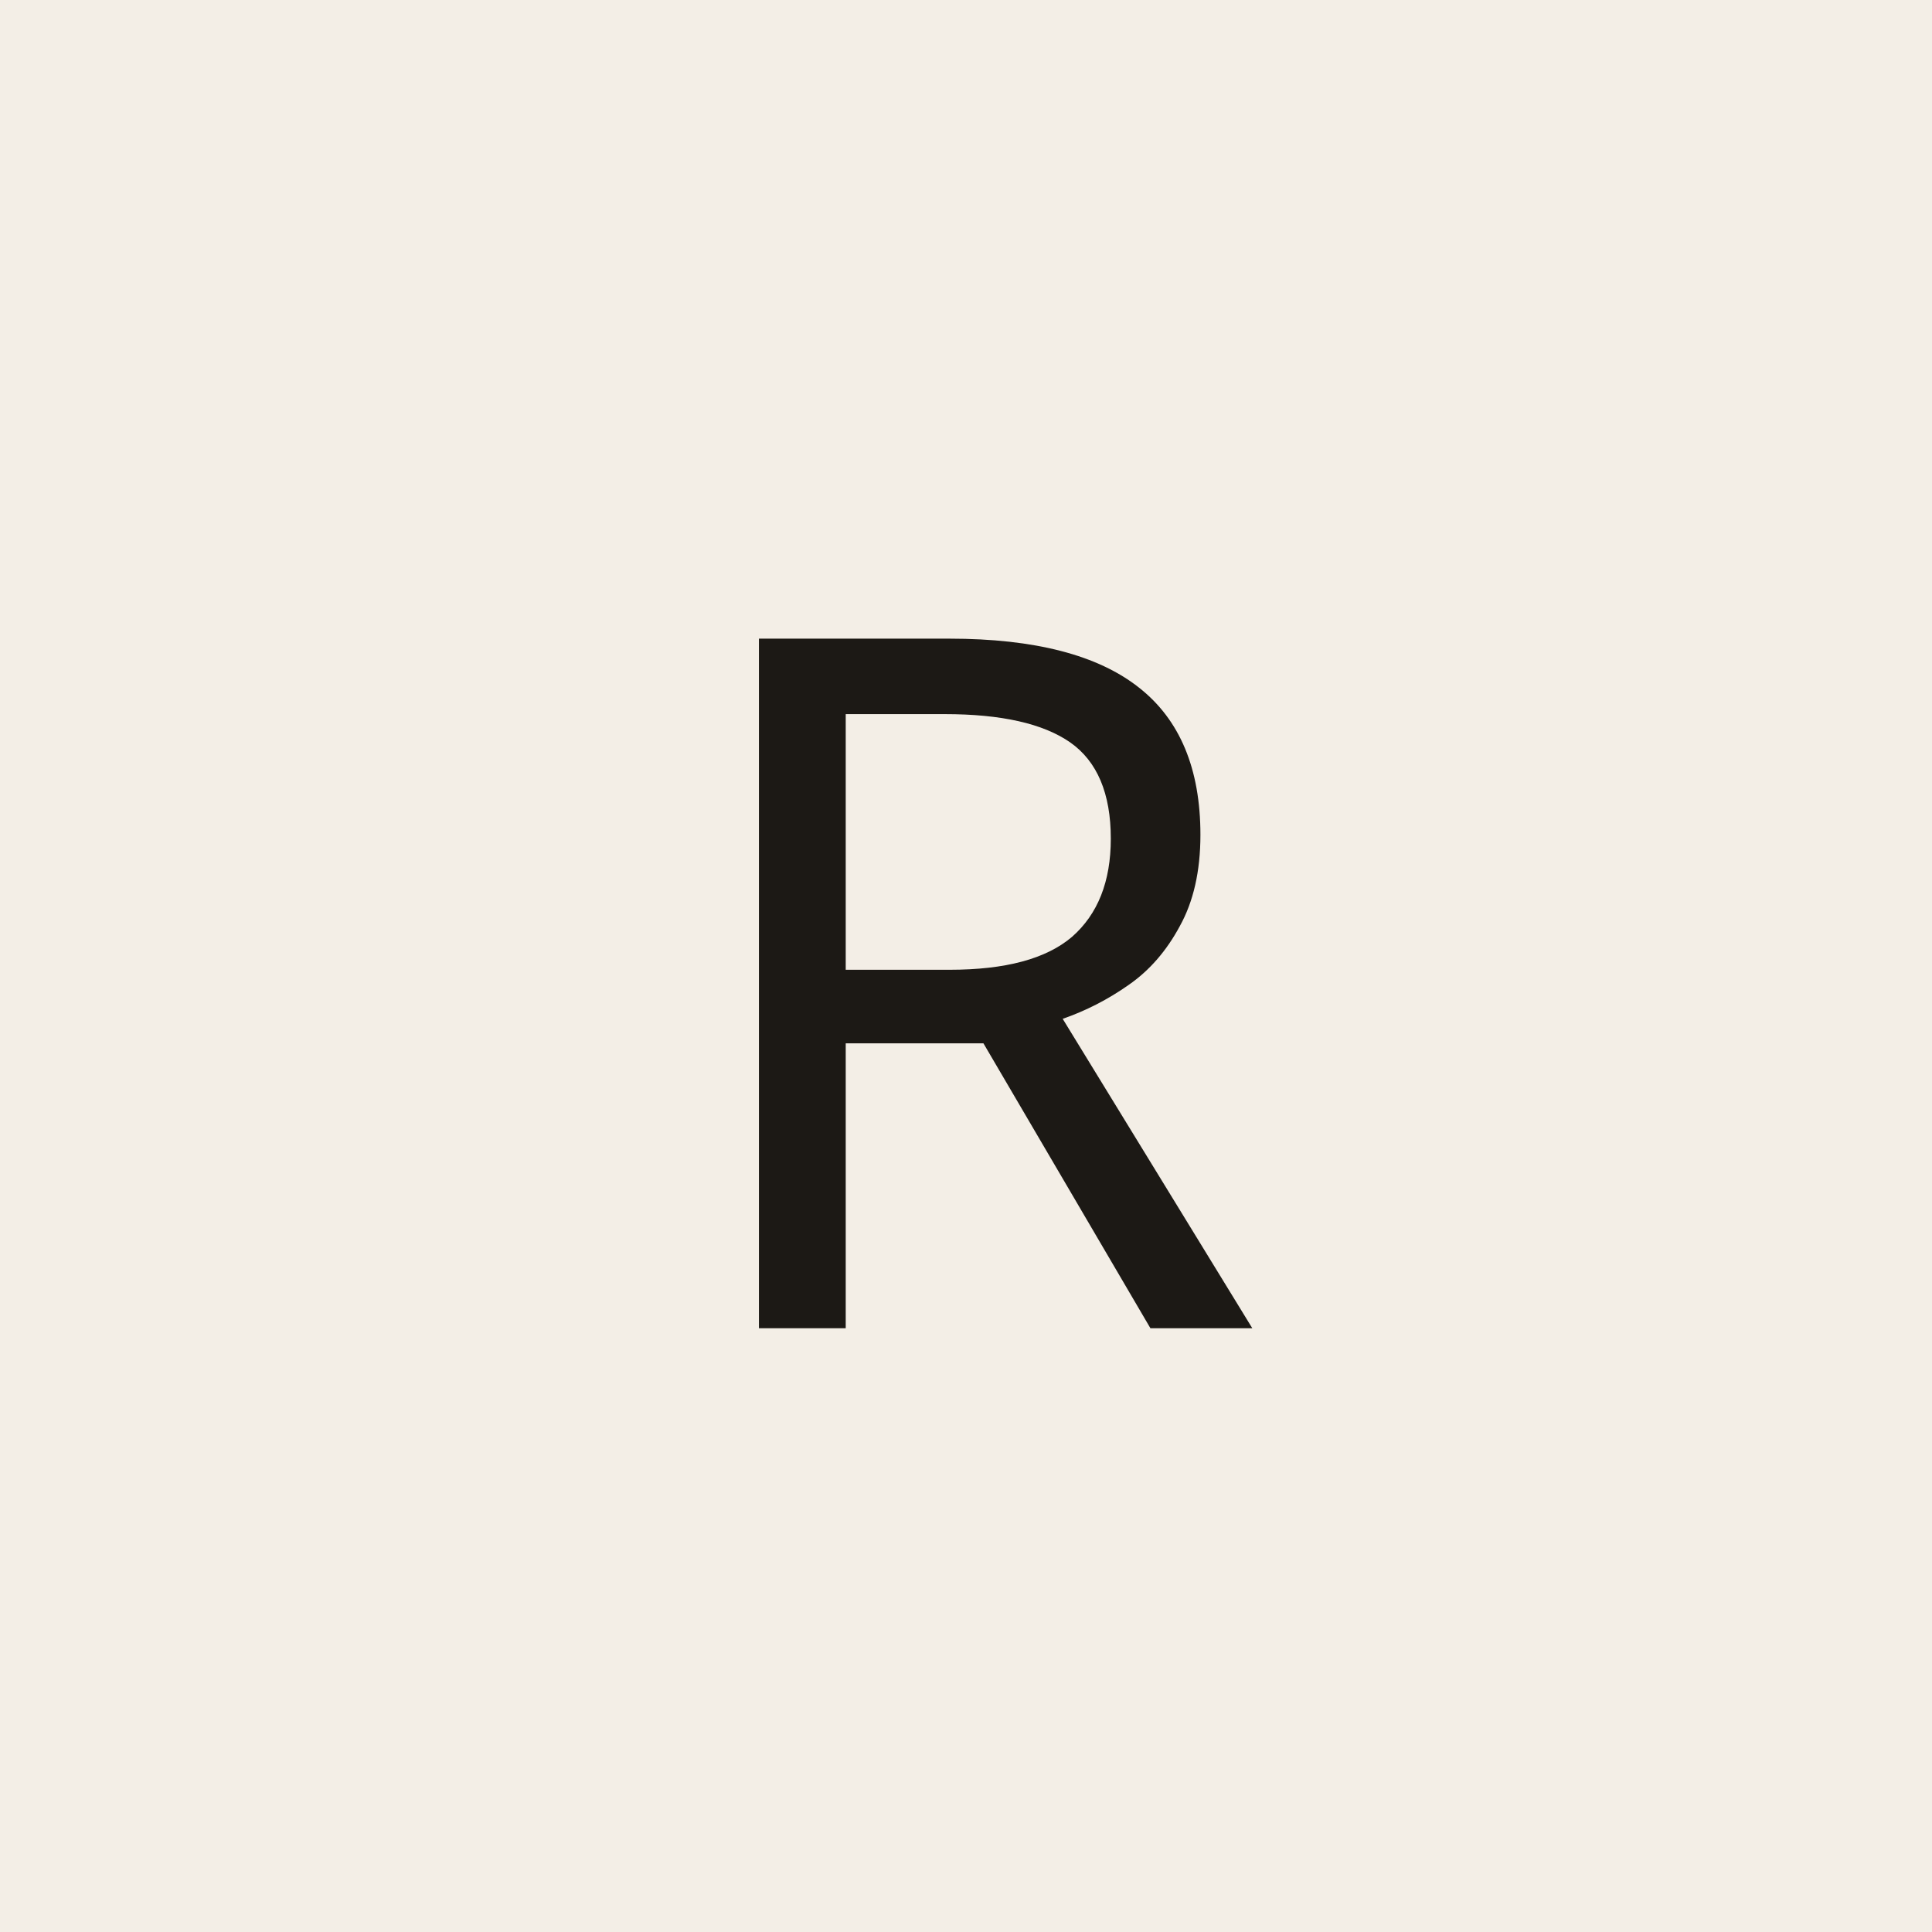
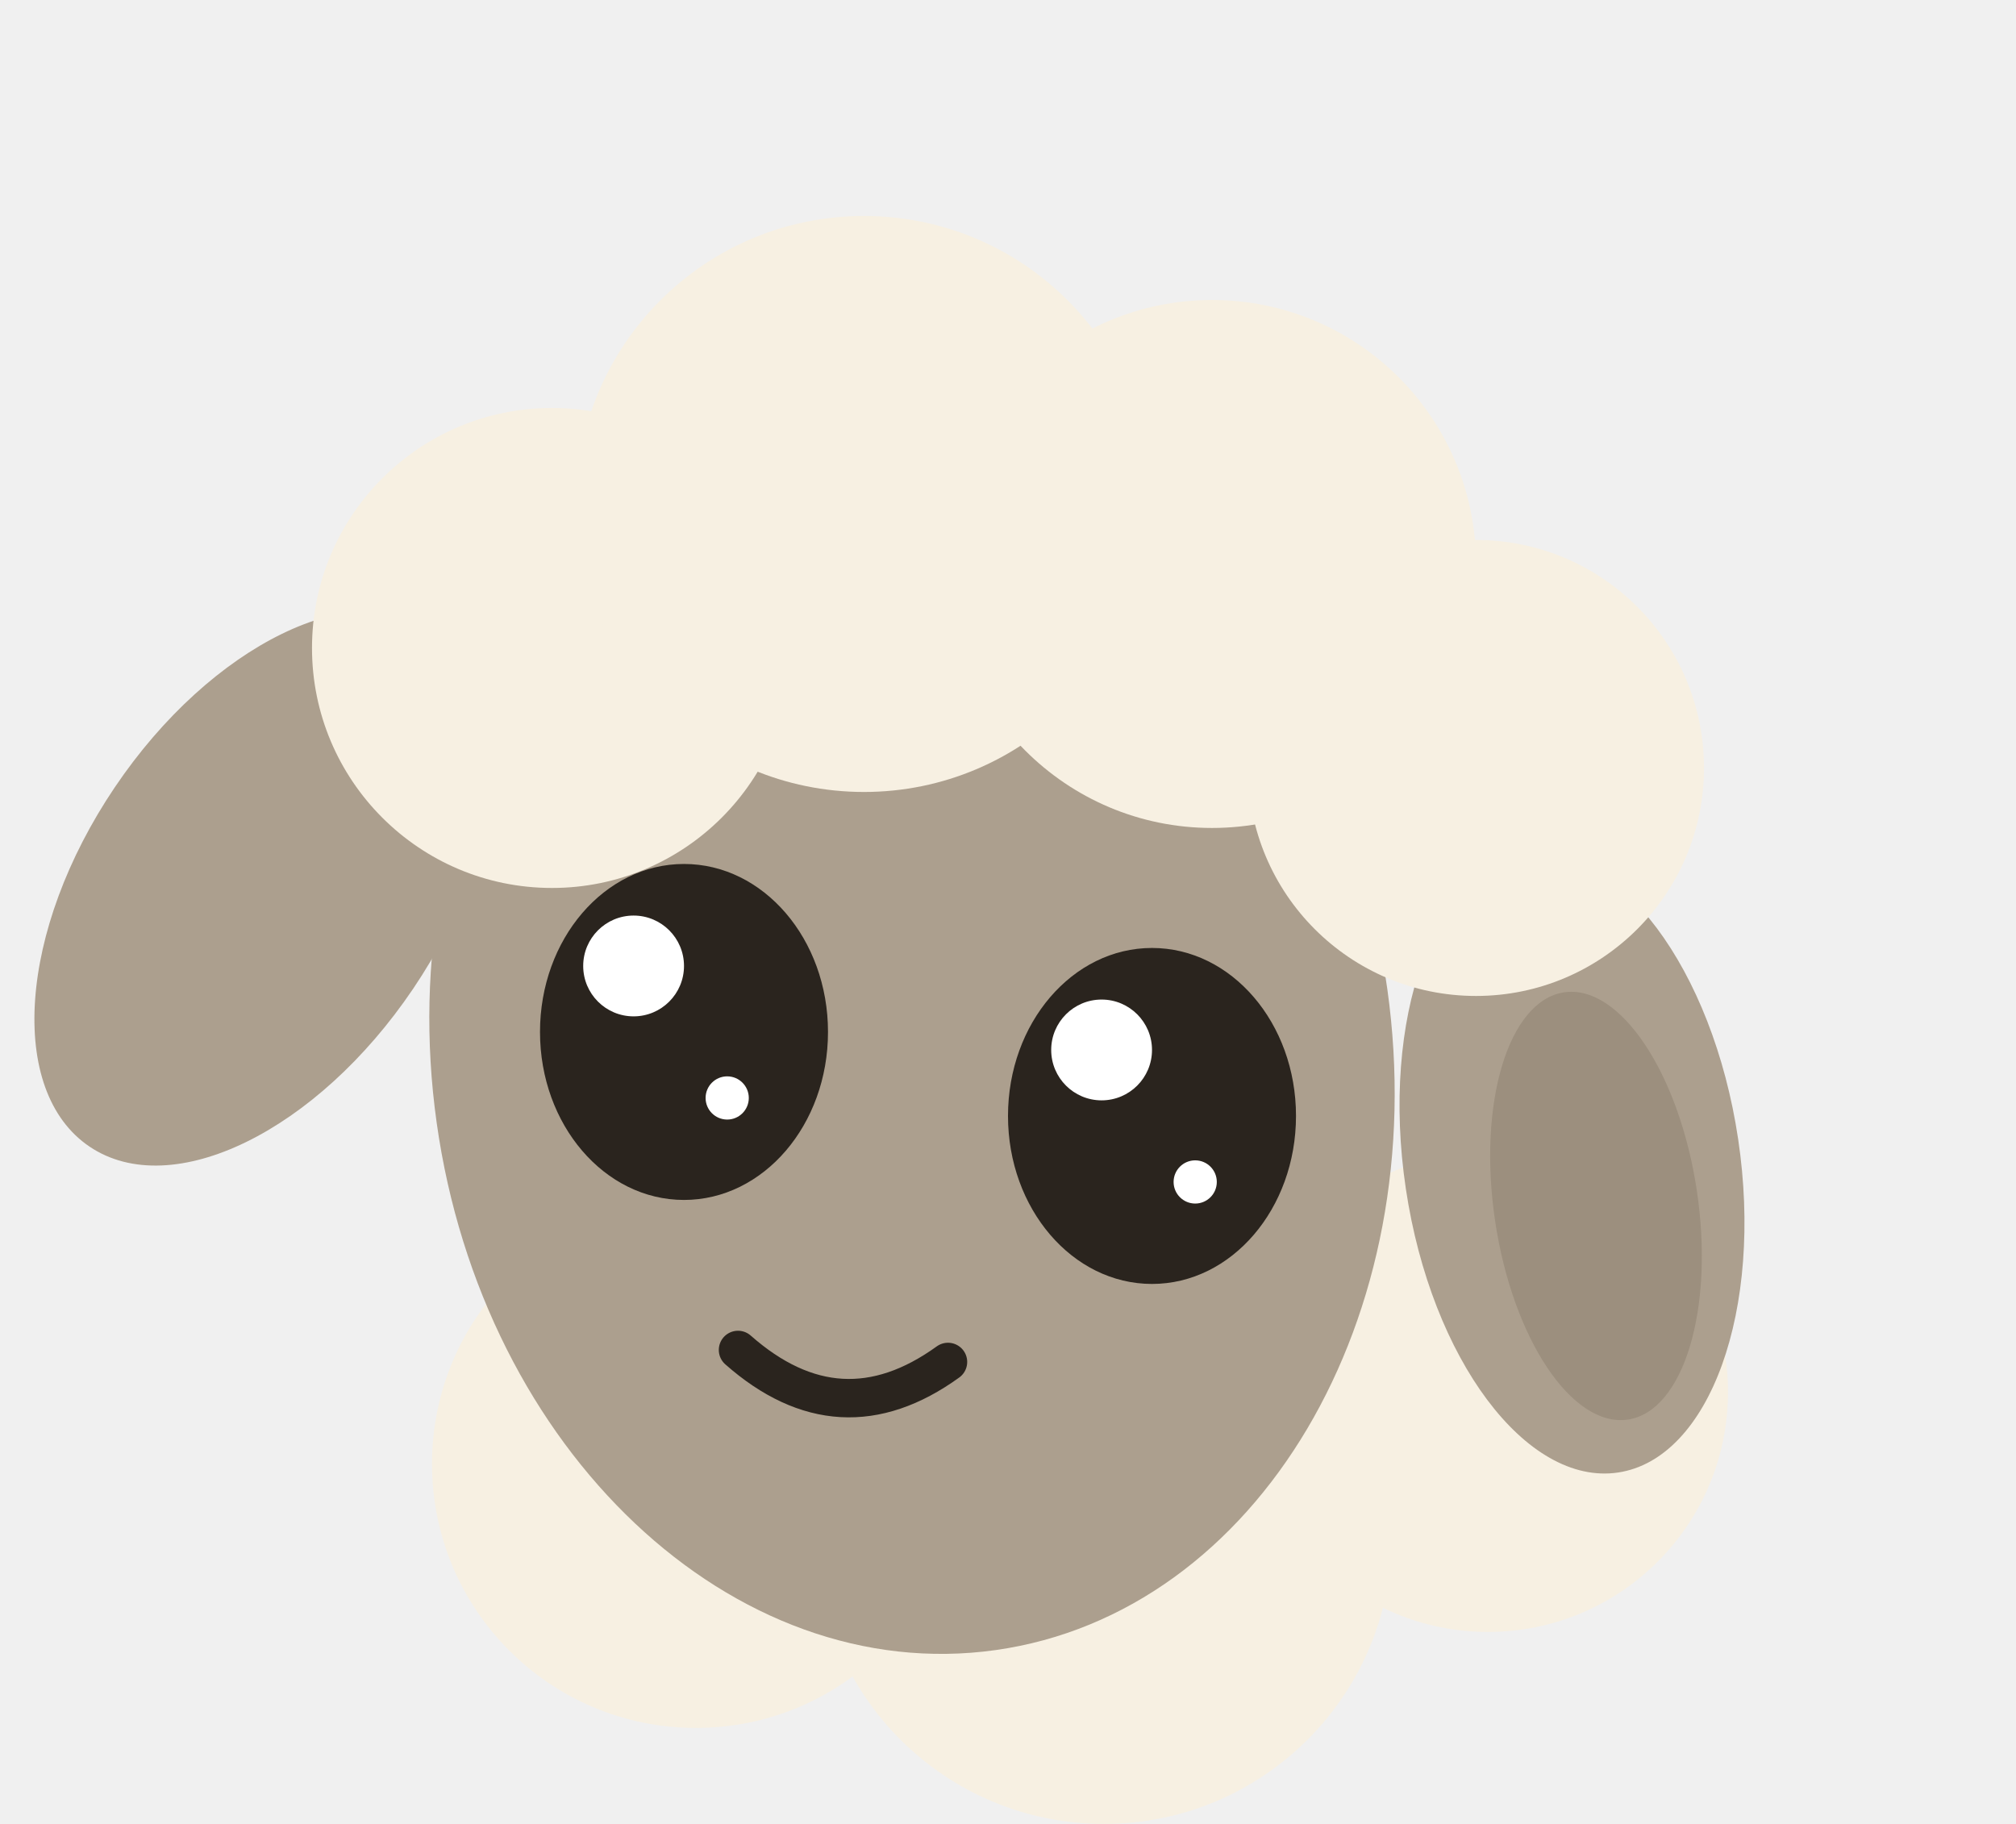
- <svg xmlns="http://www.w3.org/2000/svg" viewBox="0 0 32 32">
-   <rect width="32" height="32" fill="#f3eee6" />
-   <text x="16" y="22" text-anchor="middle" font-family="sans-serif" font-size="16" fill="#1c1915">R</text>
+ <svg xmlns="http://www.w3.org/2000/svg" viewBox="0 0 168 152" role="img" aria-label="Frames of Me">
+   <g>
+     <circle cx="58" cy="122" r="22" fill="#F7F0E2" />
+     <circle cx="92" cy="128" r="24" fill="#F7F0E2" />
+     <circle cx="124" cy="116" r="20" fill="#F7F0E2" />
+   </g>
+   <ellipse cx="22" cy="74" rx="15" ry="26" fill="#AC9F8E" transform="rotate(34 22 74)" />
+   <ellipse cx="76" cy="88" rx="40" ry="50" fill="#AC9F8E" transform="rotate(-8 76 88)" />
+   <ellipse cx="131" cy="97" rx="14" ry="26" fill="#AC9F8E" transform="rotate(-8.5 131 97)" />
+   <ellipse cx="133" cy="100.5" rx="8.5" ry="18" fill="#9C8F7E" transform="rotate(-8.5 133 100.5)" />
+   <g>
+     <circle cx="46" cy="54" r="20" fill="#F7F0E2" />
+     <circle cx="72" cy="42" r="24" fill="#F7F0E2" />
+     <circle cx="101" cy="47" r="22" fill="#F7F0E2" />
+     <circle cx="123" cy="64" r="19" fill="#F7F0E2" />
+   </g>
+   <g>
+     <ellipse cx="57" cy="86" rx="12" ry="14" fill="#2A241E" />
+     <circle cx="52.8" cy="80.5" r="4.2" fill="#FFFFFF" />
+     <circle cx="60.6" cy="91.5" r="1.8" fill="#FFFFFF" />
+     <ellipse cx="96" cy="93" rx="12" ry="14" fill="#2A241E" />
+     <circle cx="91.8" cy="87.5" r="4.2" fill="#FFFFFF" />
+     <circle cx="99.6" cy="98.5" r="1.8" fill="#FFFFFF" />
+   </g>
+   <path d="M 61.5 112.5 q 8.5 7.5 17.5 1" fill="none" stroke="#2A241E" stroke-width="3.2" stroke-linecap="round" />
</svg>
